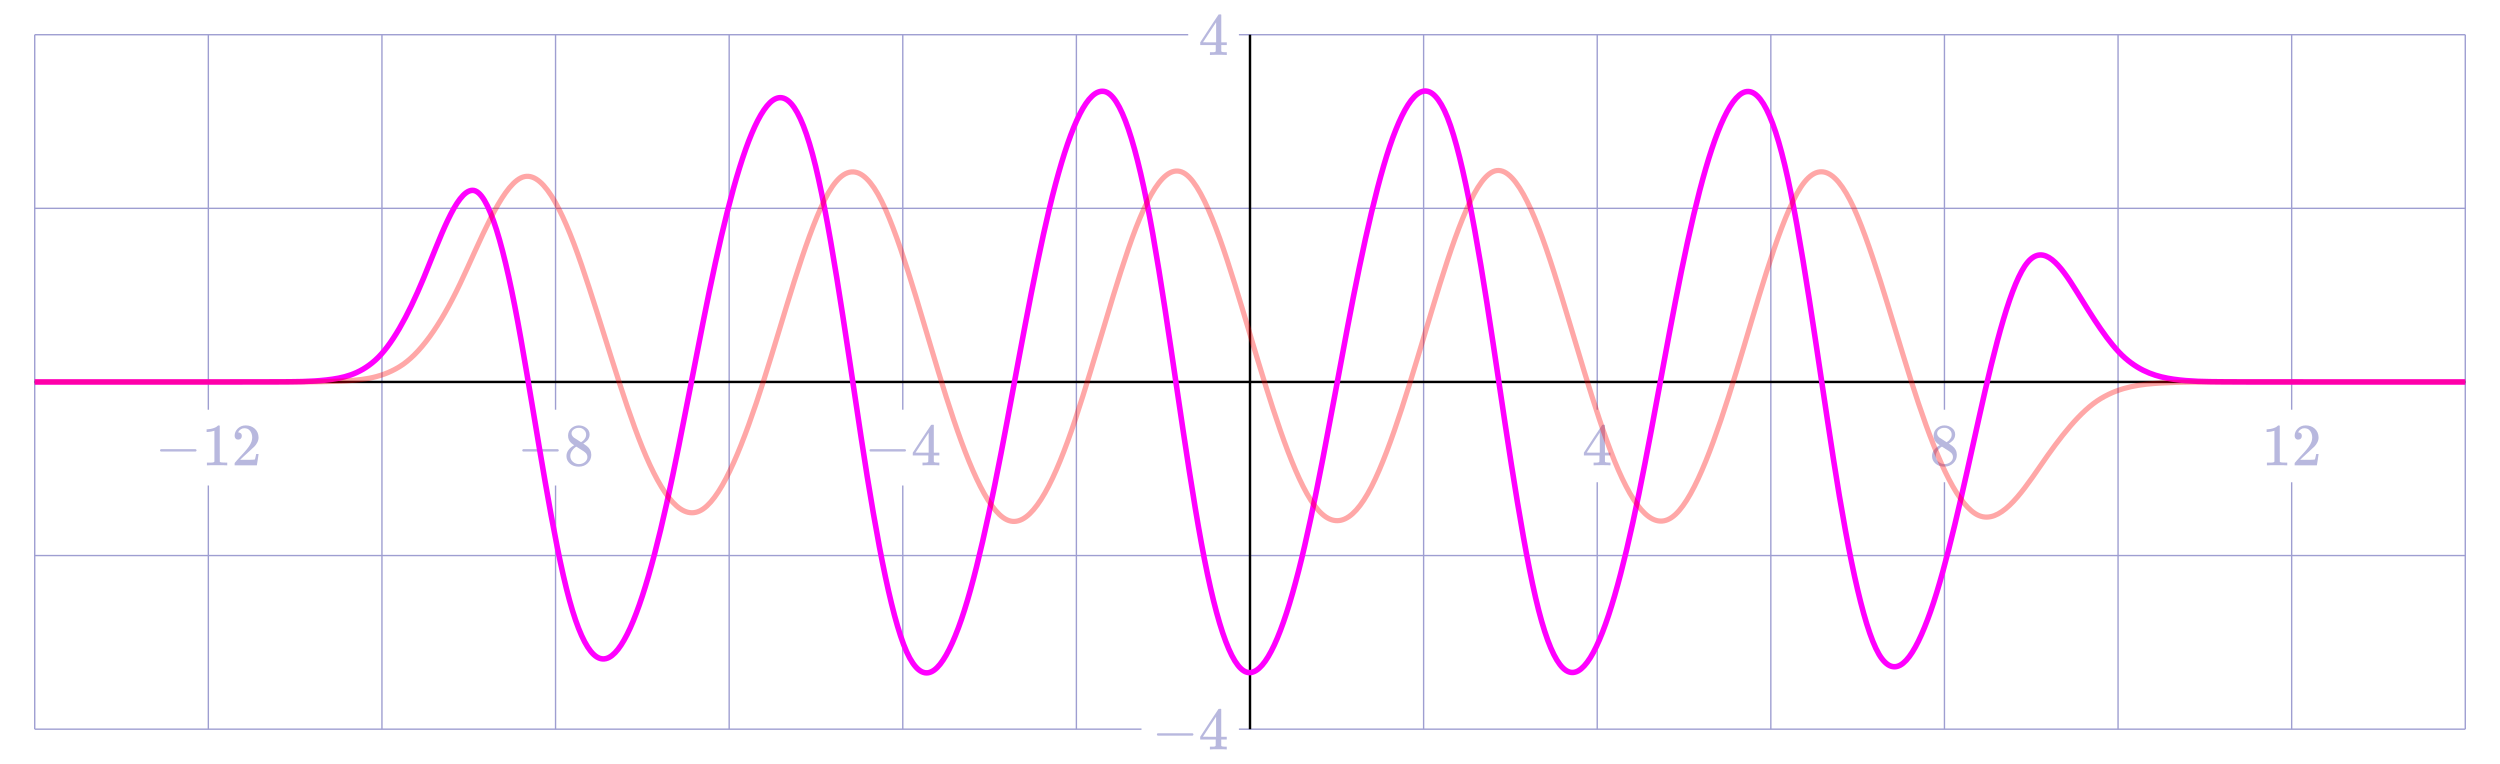
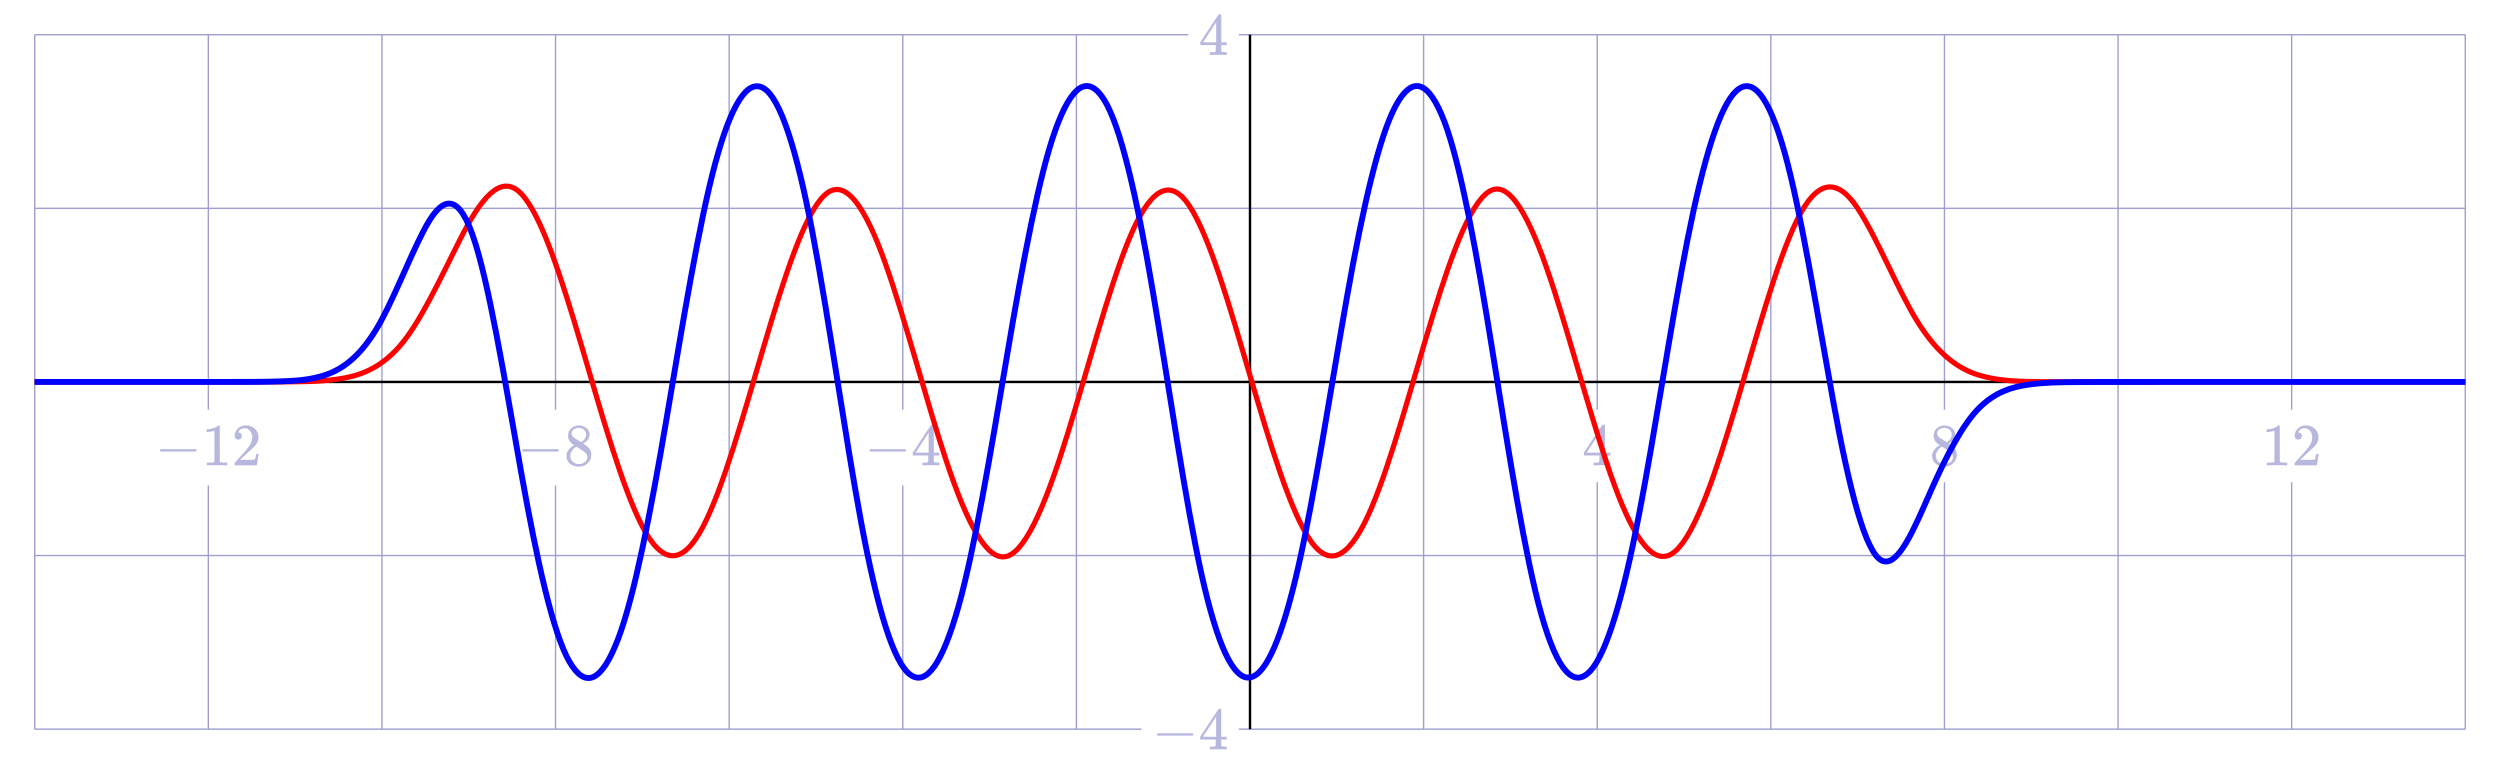
<svg xmlns="http://www.w3.org/2000/svg" xmlns:xlink="http://www.w3.org/1999/xlink" preserveAspectRatio="none" viewBox="-10 -10 720 220" width="720" height="220">
  <style type="text/css">
        .grid { stroke: #9e9ed1; stroke-width: 0.4; }
        .axes { stroke: #000; stroke-width: 0.7; }
        .notch-labels-in-grid { stroke: none; fill: #b8b8de; }
+         .graph { stroke: #ff0000; stroke-width: 1.5; fill: none; }
+         .graph-blue { stroke: #0000ff; stroke-width: 1.7; fill: none; }
    </style>
  <defs>
    <path id="MJMAIN-2212" stroke-width="1" d="M84 237T84 250T98 270H679Q694 262 694 250T679 230H98Q84 237 84 250Z" />
    <path id="MJMAIN-31" stroke-width="1" d="M213 578L200 573Q186 568 160 563T102 556H83V602H102Q149 604 189 617T245 641T273 663Q275 666 285 666Q294 666 302 660V361L303 61Q310 54 315 52T339 48T401 46H427V0H416Q395 3 257 3Q121 3 100 0H88V46H114Q136 46 152 46T177 47T193 50T201 52T207 57T213 61V578Z" />
    <path id="MJMAIN-32" stroke-width="1" d="M109 429Q82 429 66 447T50 491Q50 562 103 614T235 666Q326 666 387 610T449 465Q449 422 429 383T381 315T301 241Q265 210 201 149L142 93L218 92Q375 92 385 97Q392 99 409 186V189H449V186Q448 183 436 95T421 3V0H50V19V31Q50 38 56 46T86 81Q115 113 136 137Q145 147 170 174T204 211T233 244T261 278T284 308T305 340T320 369T333 401T340 431T343 464Q343 527 309 573T212 619Q179 619 154 602T119 569T109 550Q109 549 114 549Q132 549 151 535T170 489Q170 464 154 447T109 429Z" />
    <path id="MJMAIN-38" stroke-width="1" d="M70 417T70 494T124 618T248 666Q319 666 374 624T429 515Q429 485 418 459T392 417T361 389T335 371T324 363L338 354Q352 344 366 334T382 323Q457 264 457 174Q457 95 399 37T249 -22Q159 -22 101 29T43 155Q43 263 172 335L154 348Q133 361 127 368Q70 417 70 494ZM286 386L292 390Q298 394 301 396T311 403T323 413T334 425T345 438T355 454T364 471T369 491T371 513Q371 556 342 586T275 624Q268 625 242 625Q201 625 165 599T128 534Q128 511 141 492T167 463T217 431Q224 426 228 424L286 386ZM250 21Q308 21 350 55T392 137Q392 154 387 169T375 194T353 216T330 234T301 253T274 270Q260 279 244 289T218 306L210 311Q204 311 181 294T133 239T107 157Q107 98 150 60T250 21Z" />
    <path id="MJMAIN-34" stroke-width="1" d="M462 0Q444 3 333 3Q217 3 199 0H190V46H221Q241 46 248 46T265 48T279 53T286 61Q287 63 287 115V165H28V211L179 442Q332 674 334 675Q336 677 355 677H373L379 671V211H471V165H379V114Q379 73 379 66T385 54Q393 47 442 46H471V0H462ZM293 211V545L74 212L183 211H293Z" />
  </defs>
  <g id="grid">
    <path class="grid" d="M 0,200 V 0" />
    <path class="grid" d="M 50,200 V 129.823 M 50,107.998 V 0" />
    <path class="grid" d="M 100,200 V 0" />
    <path class="grid" d="M 150,200 V 129.826 M 150,107.998 V 0" />
    <path class="grid" d="M 200,200 V 0" />
    <path class="grid" d="M 250,200 V 129.826 M 250,107.998 V 0" />
    <path class="grid" d="M 300,200 V 0" />
    <path class="grid" d="M 350,200 V 0" />
    <path class="grid" d="M 400,200 V 0" />
    <path class="grid" d="M 450,200 V 128.886 M 450,107.998 V 0" />
    <path class="grid" d="M 500,200 V 0" />
    <path class="grid" d="M 550,200 V 128.886 M 550,107.998 V 0" />
    <path class="grid" d="M 600,200 V 0" />
    <path class="grid" d="M 650,200 V 128.895 M 650,107.998 V 0" />
    <path class="grid" d="M 700,200 V 0" />
    <path class="grid" d="M 0,200 H 318.751 M 346.801,200 H 700" />
    <path class="grid" d="M 0,150 H 700" />
    <path class="grid" d="M 0,100 H 700" />
    <path class="grid" d="M 0,50 H 700" />
    <path class="grid" d="M 0,0 H 332.209 M 346.801,0 H 700" />
  </g>
  <g id="axes">
    <path class="axes" d="M 0,100 H 700" />
    <path class="axes" d="M 350,200 V 0" />
  </g>
  <g id="notch labels" class="notch-labels-in-grid">
    <g transform="translate(50,107.9978) scale(0.01727511) translate(-889.75,927.512) scale(1,-1)">
      <use xlink:href="#MJMAIN-2212" x="0" y="0" />
      <g transform="translate(778,0)">
        <use xlink:href="#MJMAIN-31" />
        <use xlink:href="#MJMAIN-32" x="500" y="0" />
      </g>
    </g>
    <g transform="translate(150,107.9978) scale(0.01727769) translate(-639.5,927.512) scale(1,-1)">
      <use xlink:href="#MJMAIN-2212" x="0" y="0" />
      <use xlink:href="#MJMAIN-38" x="778" y="0" />
    </g>
    <g transform="translate(250,107.9978) scale(0.01727769) translate(-639.5,927.512) scale(1,-1)">
      <use xlink:href="#MJMAIN-2212" x="0" y="0" />
      <use xlink:href="#MJMAIN-34" x="778" y="0" />
    </g>
    <g transform="translate(450,107.9978) scale(0.01726854) translate(-250.25,927.5388) scale(1,-1)">
      <use xlink:href="#MJMAIN-34" x="0" y="0" />
    </g>
    <g transform="translate(550,107.9978) scale(0.01726854) translate(-250.25,927.5388) scale(1,-1)">
      <use xlink:href="#MJMAIN-38" x="0" y="0" />
    </g>
    <g transform="translate(650,107.9978) scale(0.01727597) translate(-500.5,927.5388) scale(1,-1)">
      <use xlink:href="#MJMAIN-31" />
      <use xlink:href="#MJMAIN-32" x="500" y="0" />
    </g>
    <g transform="translate(346.8009,200) scale(0.01727769) translate(-1451.24,337.8973) scale(1,-1)">
      <use xlink:href="#MJMAIN-2212" x="0" y="0" />
      <use xlink:href="#MJMAIN-34" x="778" y="0" />
    </g>
    <g transform="translate(346.8009) scale(0.01726854) translate(-672.7449,337.9071) scale(1,-1)">
      <use xlink:href="#MJMAIN-34" x="0" y="0" />
    </g>
  </g>
  <g id="graph-0">
-     <path style="fill:none;stroke:#ff00ff;stroke-width:1.6" d="M 0,100 C 4.667,100 9.333,100 14,100 C 18.667,100 23.333,100 28,100 C 32.667,100 37.333,100 42,100 C 46.667,100 51.333,100 56,100 C 60.667,99.999 65.333,100.005 70,99.977 C 74.667,99.949 79.333,99.966 84,99.44 C 88.667,98.913 93.333,97.942 98,93.805 C 102.667,89.668 107.333,81.344 112,70.1 C 116.667,58.856 121.333,45.048 126,44.82 C 130.667,44.592 135.333,61.134 140,87.532 C 144.667,113.93 149.333,145.884 154,162.831 C 158.667,179.778 163.333,182.975 168,176.981 C 172.667,170.987 177.333,155.996 182,135.035 C 186.667,114.073 191.333,87.248 196,65.817 C 200.667,44.386 205.333,28.516 210,21.695 C 214.667,14.873 219.333,17.185 224,34.393 C 228.667,51.6 233.333,85.103 238,115.93 C 242.667,146.758 247.333,171.097 252,179.517 C 256.667,187.937 261.333,183.319 266,170.866 C 270.667,158.413 275.333,136.544 280,111.626 C 284.667,86.708 289.333,60.433 294,42.99 C 298.667,25.546 303.333,15.519 308,16.33 C 312.667,17.141 317.333,30.957 322,57.366 C 326.667,83.774 331.333,121.085 336,146.452 C 340.667,171.82 345.333,183.994 350,183.705 C 354.667,183.417 359.333,172.575 364,154.386 C 368.667,136.196 373.333,109.41 378,84.717 C 382.667,60.024 387.333,38.982 392,27.361 C 396.667,15.741 401.333,12.085 406,21.828 C 410.667,31.572 415.333,57.525 420,88.796 C 424.667,120.067 429.333,152.697 434,168.954 C 438.667,185.211 443.333,186.873 448,179.429 C 452.667,171.985 457.333,155.073 462,132.244 C 466.667,109.415 471.333,81.194 476,59.736 C 480.667,38.277 485.333,23.457 490,18.281 C 494.667,13.105 499.333,17.983 504,37.492 C 508.667,57 513.333,92.014 518,122.046 C 522.667,152.077 527.333,173.627 532,179.721 C 536.667,185.816 541.333,179.318 546,166.091 C 550.667,152.865 555.333,131.182 560,110.112 C 564.667,89.043 569.333,70.937 574,65.49 C 578.667,60.043 583.333,66.299 588,73.832 C 592.667,81.366 597.333,89.014 602,93.096 C 606.667,97.178 611.333,98.548 616,99.222 C 620.667,99.896 625.333,99.915 630,99.96 C 634.667,100.005 639.333,99.998 644,99.999 C 648.667,100 653.333,100 658,100 C 662.667,100 667.333,100 672,100 C 676.667,100 681.333,100 686,100 C 690.667,100 695.333,100 700,100" />
+     <path class="graph" d="M 0,100 C 5.833,100 11.667,100 17.5,100 C 23.333,100 29.167,100 35,100 C 40.833,100 46.667,100 52.5,100 C 58.333,99.999 64.167,100.009 70,99.976 C 75.833,99.943 81.667,100.011 87.5,99.149 C 93.333,98.287 99.167,96.402 105,89.82 C 110.833,83.239 116.667,70.527 122.5,58.943 C 128.333,47.36 134.167,39.74 140,45.68 C 145.833,51.619 151.667,69.923 157.5,89.649 C 163.333,109.375 169.167,130.361 175,141.612 C 180.833,152.863 186.667,152.863 192.5,141.612 C 198.333,130.361 204.167,109.37 210,89.661 C 215.833,69.952 221.667,51.586 227.5,46.178 C 233.333,40.77 239.167,49.459 245,65.912 C 250.833,82.364 256.667,105.099 262.5,122.651 C 268.333,140.204 274.167,151.941 280,150.208 C 285.833,148.475 291.667,133.606 297.5,114.846 C 303.333,96.085 309.167,73.642 315,59.282 C 320.833,44.921 326.667,40.465 332.5,49.231 C 338.333,57.997 344.167,78.32 350,98.16 C 355.833,118 361.667,137.488 367.5,145.829 C 373.333,154.17 379.167,150.01 385,136.225 C 390.833,122.44 396.667,100.431 402.5,81.316 C 408.333,62.202 414.167,46.448 420,44.62 C 425.833,42.791 431.667,55.294 437.5,73.329 C 443.333,91.364 449.167,113.949 455,129.842 C 460.833,145.735 466.667,153.862 472.5,148.729 C 478.333,143.597 484.167,126.142 490,106.615 C 495.833,87.088 501.667,65.469 507.5,53.463 C 513.333,41.457 519.167,41.153 525,49.991 C 530.833,58.828 536.667,73.863 542.5,83.055 C 548.333,92.247 554.167,96.314 560,98.068 C 565.833,99.822 571.667,99.831 577.5,99.926 C 583.333,100.021 589.167,99.997 595,99.999 C 600.833,100.001 606.667,100 612.5,100 C 618.333,100 624.167,100 630,100 C 635.833,100 641.667,100 647.5,100 C 653.333,100 659.167,100 665,100 C 670.833,100 676.667,100 682.5,100 C 688.333,100 694.167,100 700,100" />
  </g>
  <g id="graph-1">
-     <path style="fill:none;stroke:#ff0000;stroke-opacity:0.345;stroke-width:1.5" d="M 0,100 C 5.833,100 11.667,100 17.5,100 C 23.333,100 29.167,100 35,100 C 40.833,100 46.667,100 52.5,100 C 58.333,100 64.167,100.002 70,99.997 C 75.833,99.991 81.667,100.043 87.5,99.784 C 93.333,99.525 99.167,99.192 105,95.646 C 110.833,92.1 116.667,83.99 122.5,71.714 C 128.333,59.438 134.167,44.133 140,41.236 C 145.833,38.339 151.667,49.307 157.5,66.349 C 163.333,83.392 169.167,104.498 175,118.876 C 180.833,133.255 186.667,140.61 192.5,136.583 C 198.333,132.555 204.167,117.657 210,99.402 C 215.833,81.147 221.667,59.229 227.5,47.542 C 233.333,35.855 239.167,37.051 245,50.251 C 250.833,63.451 256.667,85.975 262.5,104.298 C 268.333,122.621 274.167,136.999 280,139.708 C 285.833,142.417 291.667,133.062 297.5,117.067 C 303.333,101.073 309.167,78.613 315,61.566 C 320.833,44.52 326.667,35.084 332.5,41.043 C 338.333,47.002 344.167,66.765 350,86.276 C 355.833,105.788 361.667,124.84 367.5,134.023 C 373.333,143.205 379.167,141.583 385,130.146 C 390.833,118.709 396.667,98.32 402.5,78.971 C 408.333,59.623 414.167,42.038 420,39.429 C 425.833,36.82 431.667,49.912 437.5,68.218 C 443.333,86.523 449.167,108.391 455,122.777 C 460.833,137.163 466.667,143.574 472.5,138.185 C 478.333,132.796 484.167,116.326 490,97.276 C 495.833,78.225 501.667,56.364 507.5,45.77 C 513.333,35.175 519.167,38.323 525,52.393 C 530.833,66.463 536.667,88.724 542.5,106.117 C 548.333,123.509 554.167,136.145 560,138.508 C 565.833,140.87 571.667,132.896 577.5,124.362 C 583.333,115.828 589.167,108.321 595,104.806 C 600.833,101.292 606.667,100.645 612.5,100.305 C 618.333,99.965 624.167,100.016 630,100.006 C 635.833,99.997 641.667,100 647.5,100 C 653.333,100 659.167,100 665,100 C 670.833,100 676.667,100 682.5,100 C 688.333,100 694.167,100 700,100" />
+     <path class="graph-blue" d="M 0,100 C 4.667,100 9.333,100 14,100 C 18.667,100 23.333,100 28,100 C 32.667,100 37.333,100 42,100 C 46.667,100 51.333,100.001 56,99.996 C 60.667,99.99 65.333,100.005 70,99.859 C 74.667,99.713 79.333,99.533 84,97.894 C 88.667,96.254 93.333,92.87 98,85.429 C 102.667,77.989 107.333,65.478 112,56.462 C 116.667,47.445 121.333,44.355 126,57.366 C 130.667,70.378 135.333,99.271 140,125.482 C 144.667,151.693 149.333,172.499 154,180.569 C 158.667,188.638 163.333,186.24 168,174.041 C 172.667,161.842 177.333,137.906 182,110.398 C 186.667,82.889 191.333,54.228 196,37.006 C 200.667,19.784 205.333,12.579 210,15.454 C 214.667,18.328 219.333,32.538 224,56.994 C 228.667,81.45 233.333,115.289 238,140.349 C 242.667,165.409 247.333,180.58 252,184.199 C 256.667,187.818 261.333,181.317 266,164.802 C 270.667,148.287 275.333,120.198 280,92.562 C 284.667,64.926 289.333,40.226 294,27.31 C 298.667,14.393 303.333,11.307 308,18.752 C 312.667,26.198 317.333,46.253 322,73.807 C 326.667,101.36 331.333,134.201 336,155.23 C 340.667,176.259 345.333,185.866 350,185.104 C 354.667,184.343 359.333,173.449 364,152.841 C 368.667,132.232 373.333,101.394 378,75.134 C 382.667,48.874 387.333,28.987 392,20.402 C 396.667,11.816 401.333,12.816 406,25.071 C 410.667,37.326 415.333,63.006 420,92.152 C 424.667,121.297 429.333,150.934 434,167.27 C 438.667,183.605 443.333,188.266 448,183.241 C 452.667,178.216 457.333,162.514 462,138.411 C 466.667,114.308 471.333,82.612 476,59.031 C 480.667,35.45 485.333,20.579 490,16.236 C 494.667,11.894 499.333,17.34 504,34.029 C 508.667,50.717 513.333,80.181 518,105.76 C 522.667,131.34 527.333,149.356 532,151.464 C 536.667,153.572 541.333,142.117 546,131.567 C 550.667,121.016 555.333,112.123 560,107.492 C 564.667,102.862 569.333,101.498 574,100.797 C 578.667,100.096 583.333,100.085 588,100.04 C 592.667,99.995 597.333,100.002 602,100.001 C 606.667,100 611.333,100 616,100 C 620.667,100 625.333,100 630,100 C 634.667,100 639.333,100 644,100 C 648.667,100 653.333,100 658,100 C 662.667,100 667.333,100 672,100 C 676.667,100 681.333,100 686,100 C 690.667,100 695.333,100 700,100" />
  </g>
</svg>
